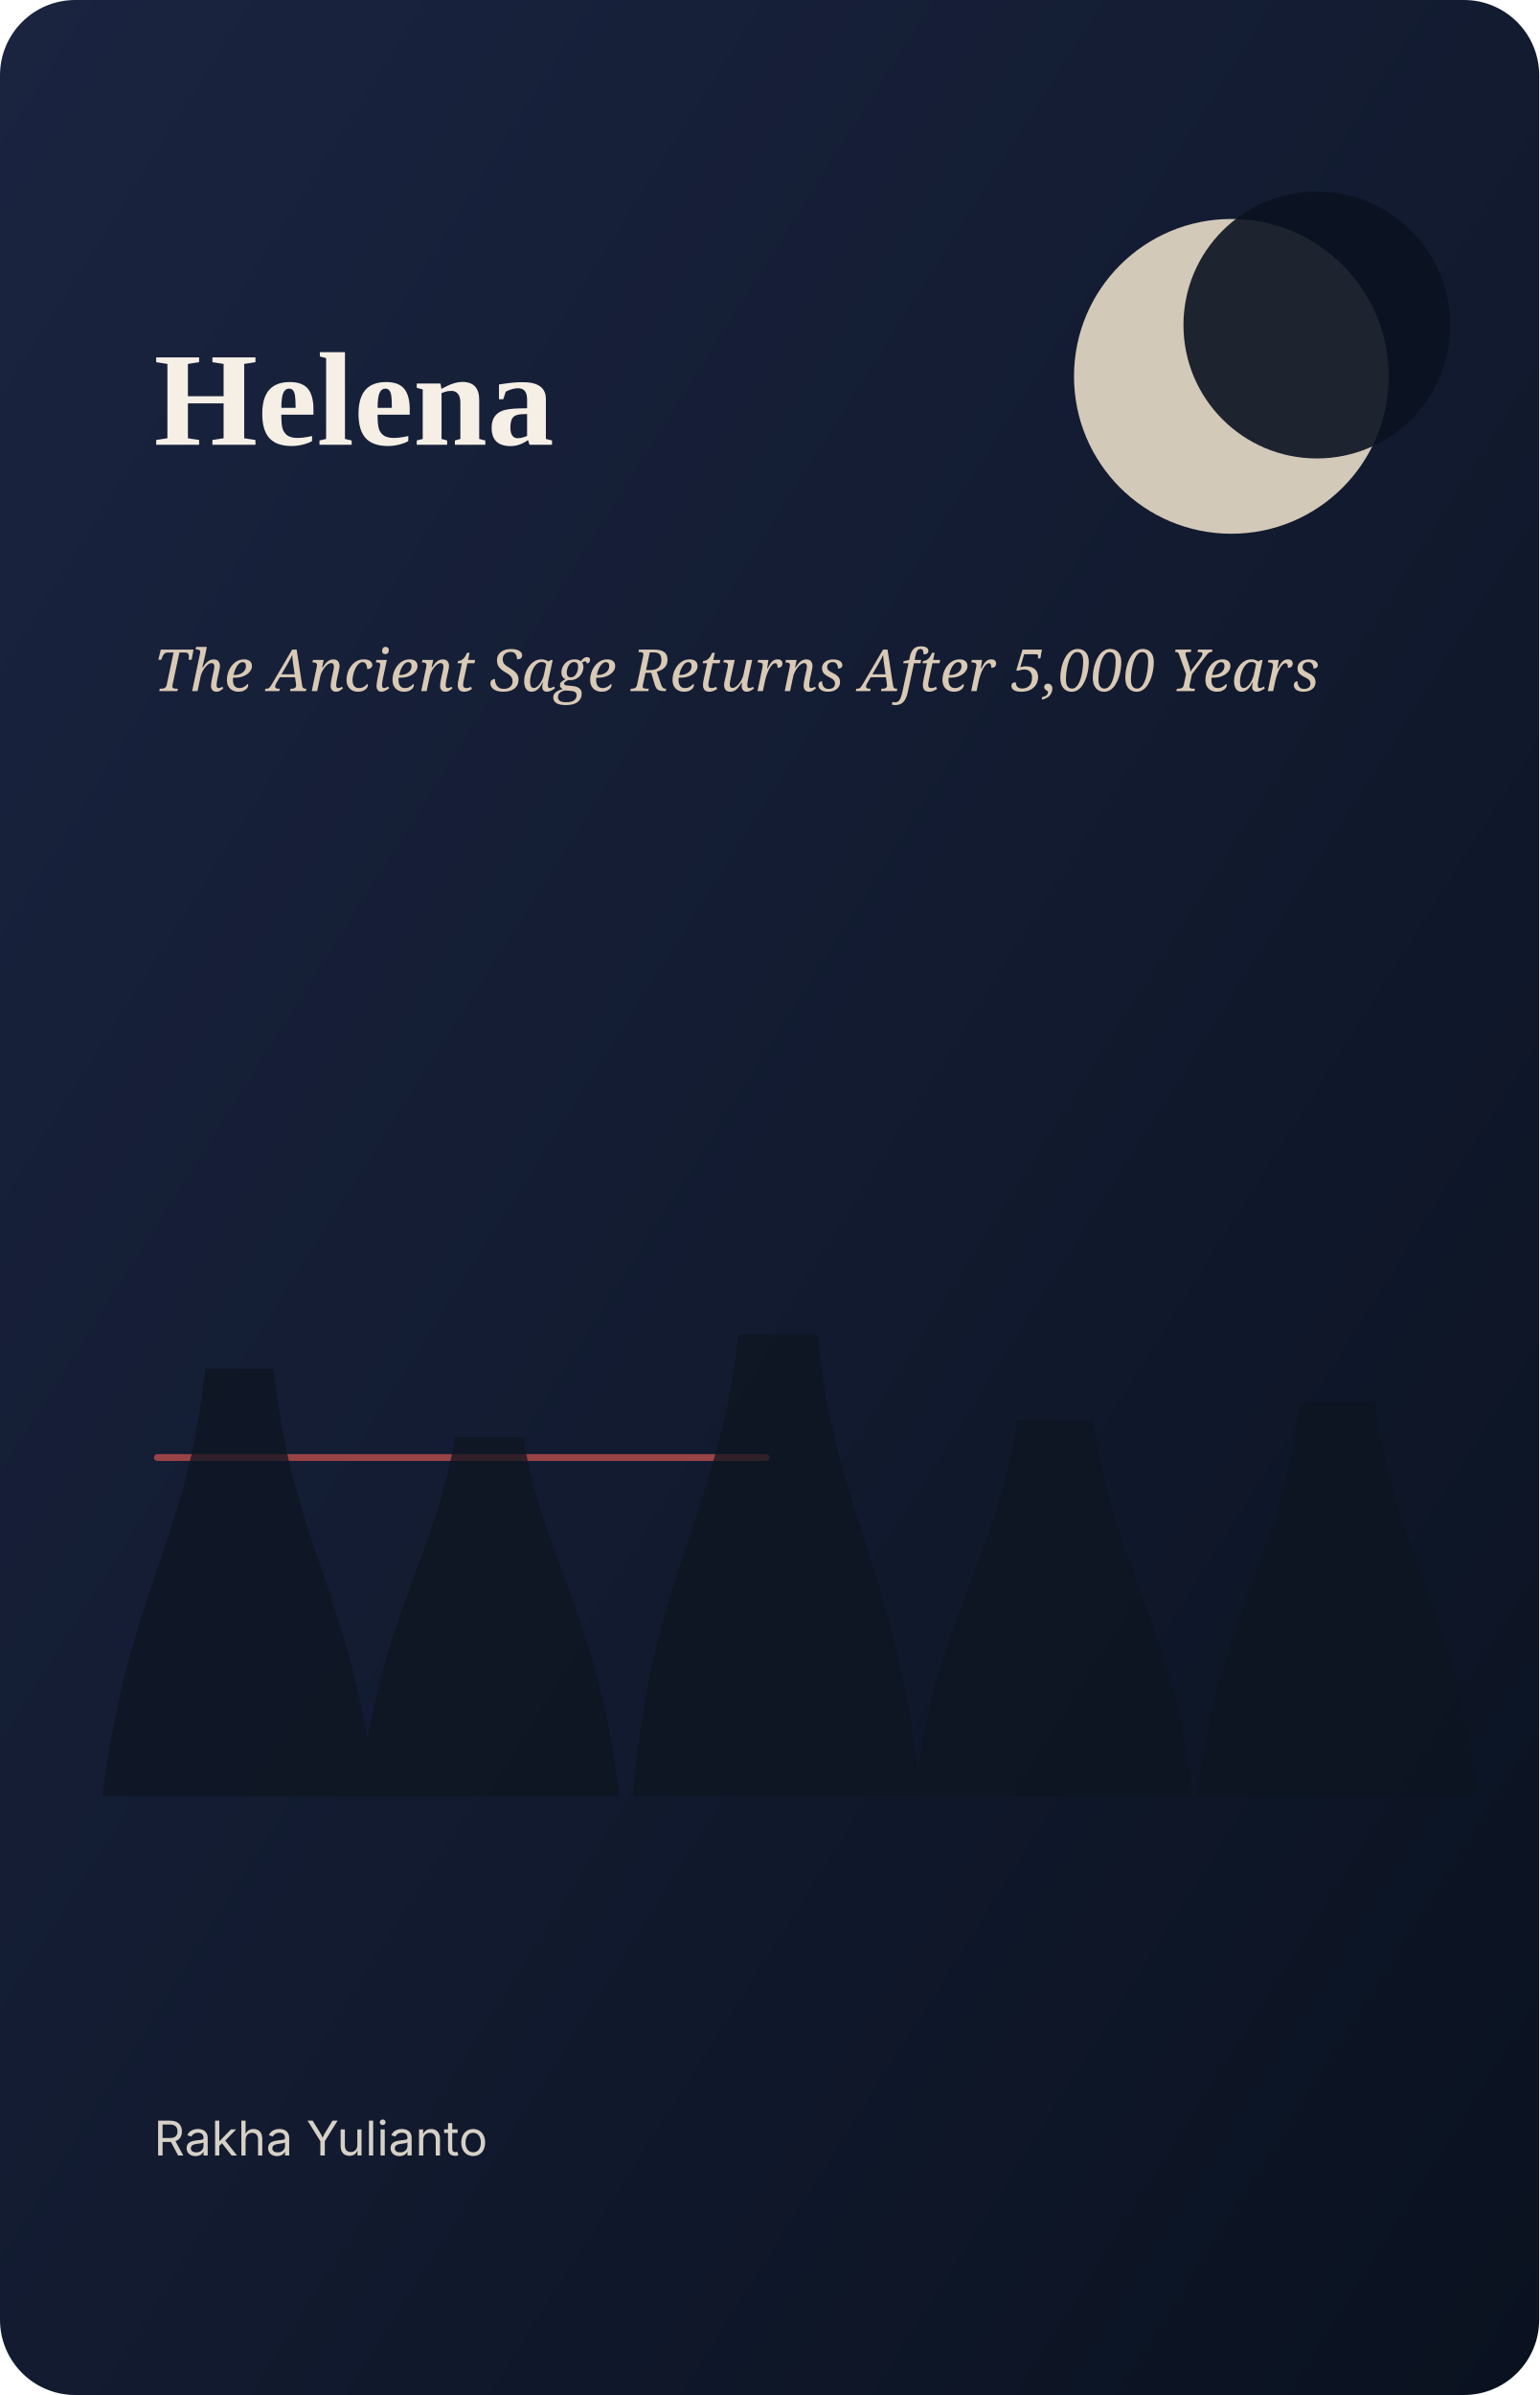
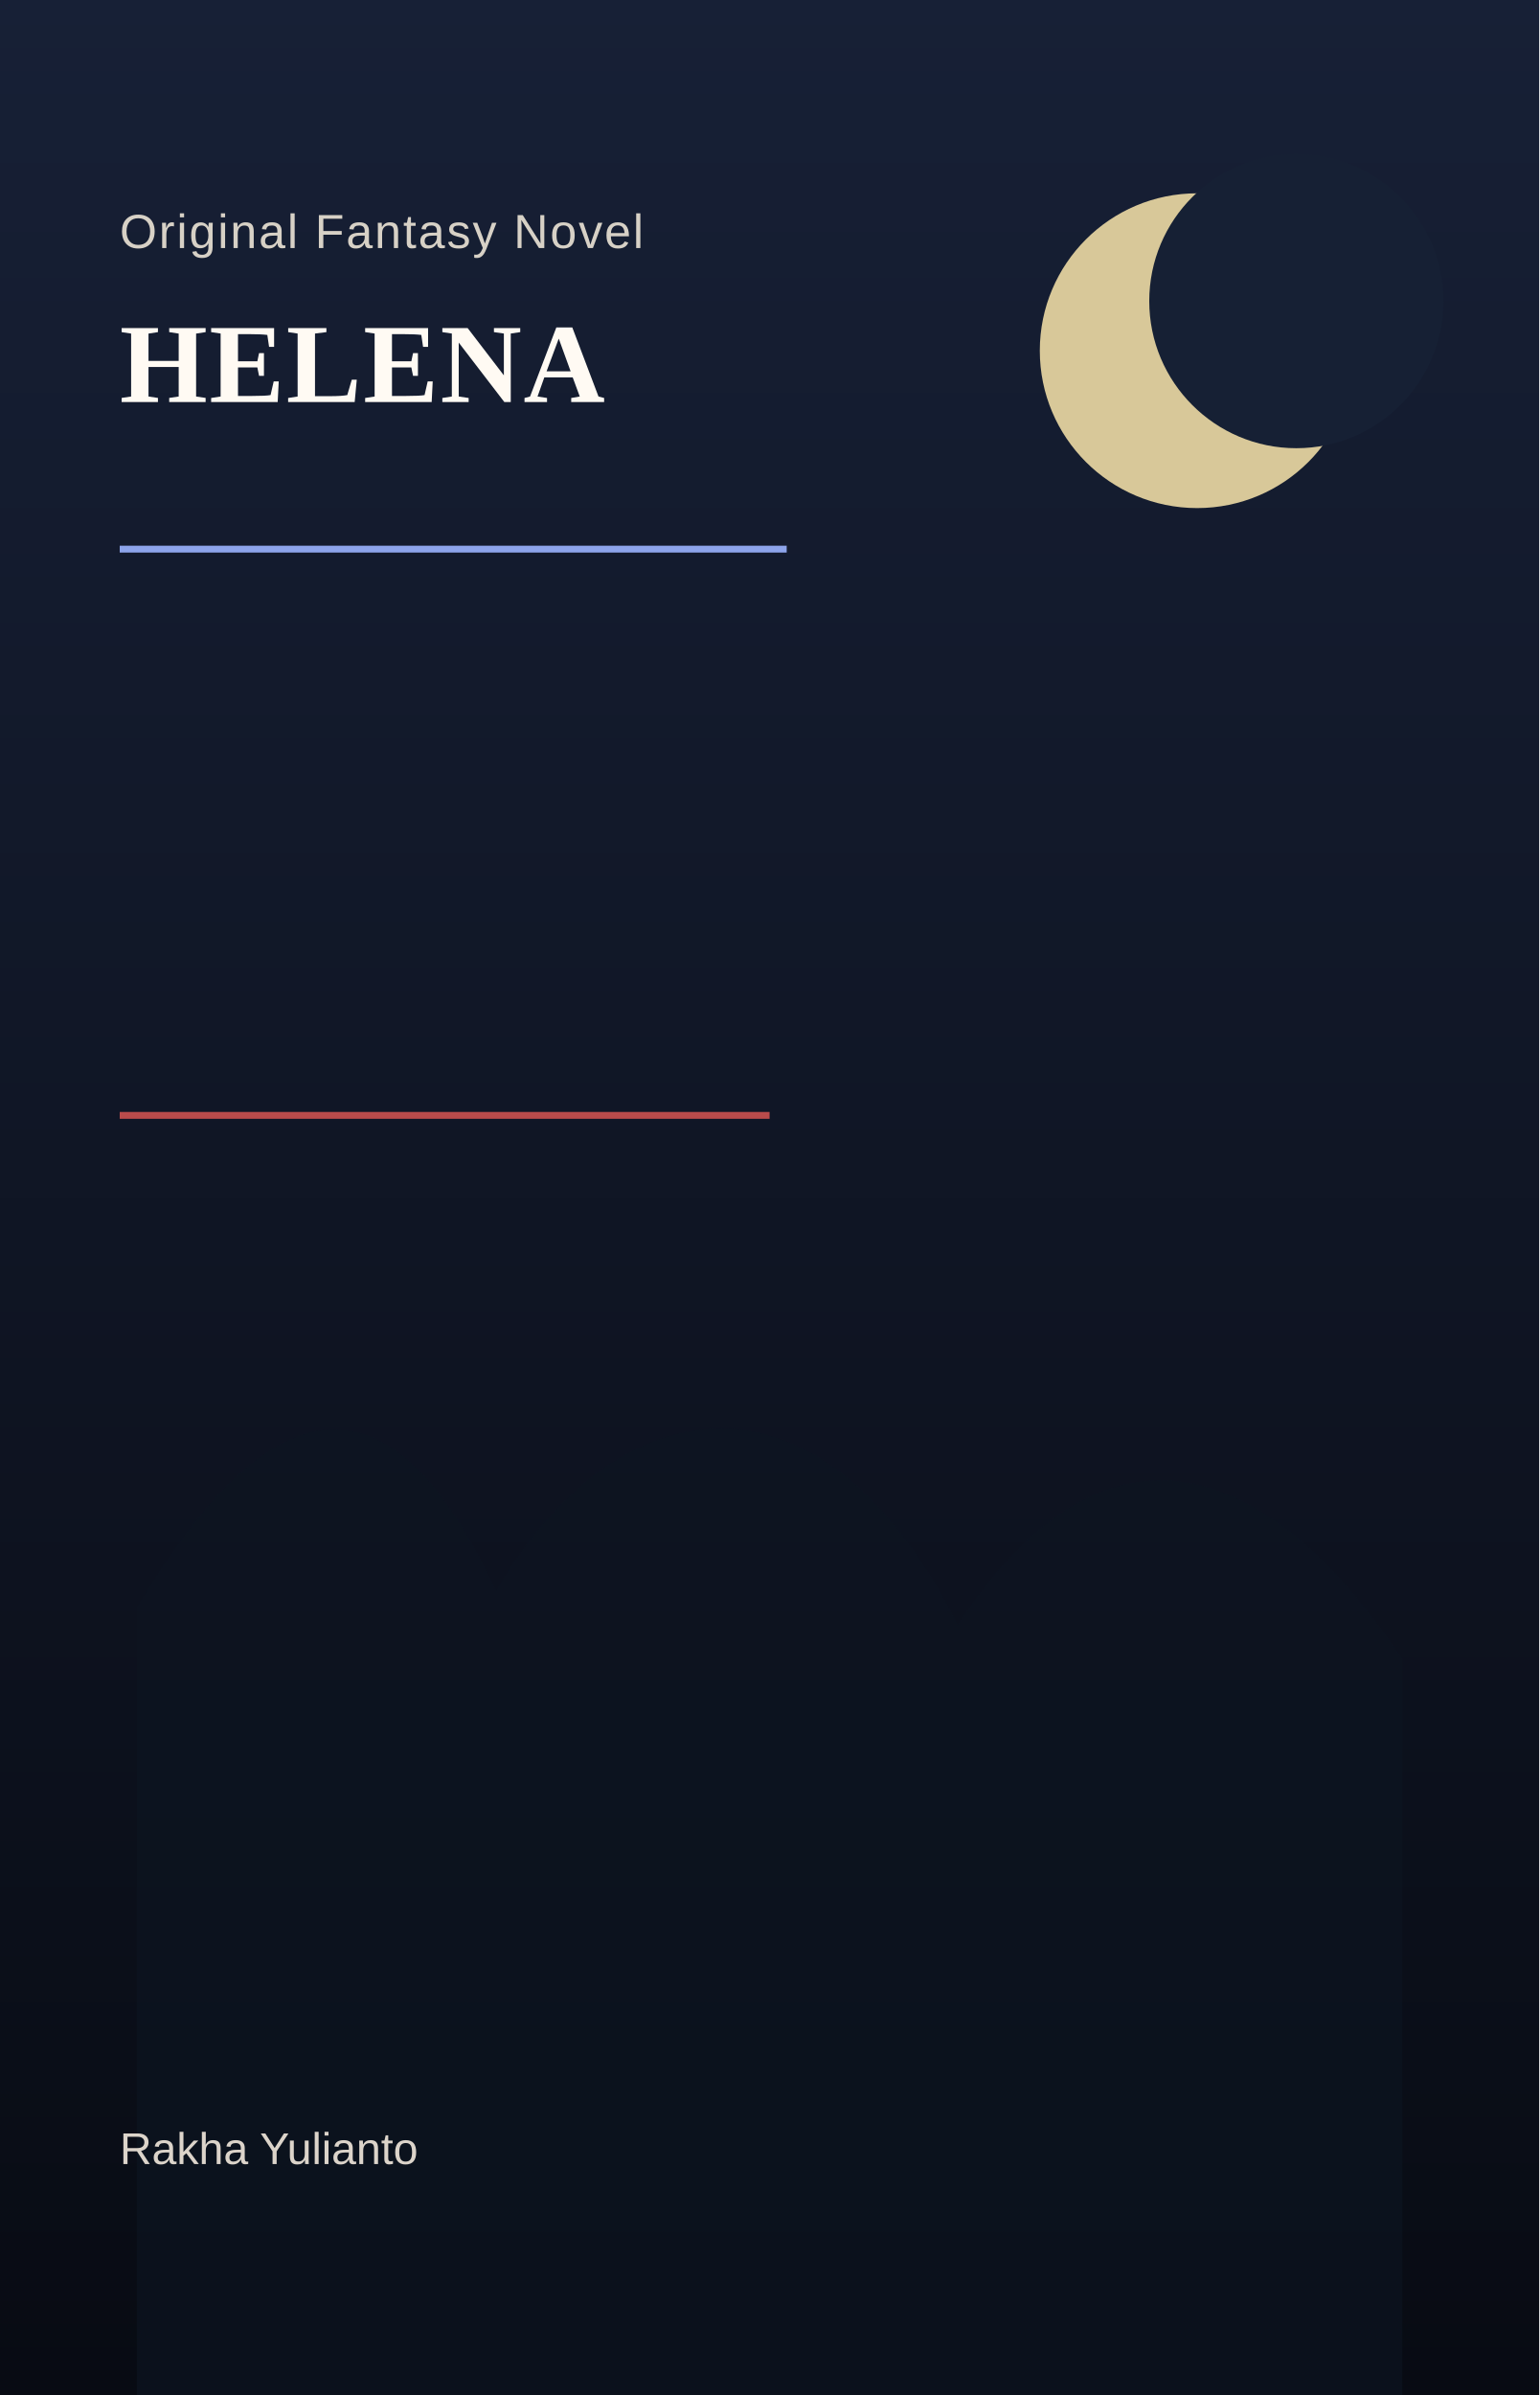
<svg xmlns="http://www.w3.org/2000/svg" width="900" height="1400" viewBox="0 0 900 1400">
  <defs>
-     <linearGradient id="g" x1="0" y1="0" x2="1" y2="1">
-       <stop offset="0%" stop-color="#1a2440" />
-       <stop offset="100%" stop-color="#0a1220" />
+     <linearGradient id="bg" x1="0" y1="0" x2="0" y2="1">
+       <stop offset="0%" stop-color="#172036" />
+       <stop offset="100%" stop-color="#080b13" />
    </linearGradient>
+     <style>
+       .title { font-family: Georgia, 'Times New Roman', serif; font-size: 66px; font-weight: 800; fill: #fffaf3; letter-spacing: 1px; }
+       .subtitle { font-family: Arial, sans-serif; font-size: 28px; fill: #d7d1c6; letter-spacing: 1.1px; }
+       .author { font-family: Arial, sans-serif; font-size: 26px; fill: #dcd4ca; }
+     </style>
  </defs>
-   <rect width="900" height="1400" rx="44" fill="url(#g)" />
-   <circle cx="720" cy="220" r="92" fill="#e8dcc8" opacity="0.9" />
-   <circle cx="770" cy="190" r="78" fill="#0a1220" opacity="0.9" />
-   <rect x="90" y="850" width="360" height="4" rx="2" fill="#b04a4a" opacity="0.85" />
-   <text x="90" y="260" fill="#f5efe6" font-family="Georgia, 'Times New Roman', serif" font-weight="700" font-size="78">Helena</text>
-   <text x="90" y="330" fill="#f5efe6" font-family="Georgia, 'Times New Roman', serif" font-weight="700" font-size="78"> </text>
-   <text x="90" y="404" fill="#d9c9b5" font-family="Georgia, serif" font-style="italic" font-size="34">The Ancient Sage Returns After 5,000 Years</text>
-   <g fill="#0d1420" opacity="0.75">
-     <path d="M60 1050 C 75 930, 110 900, 120 800 L160 800 C170 900,205 930,220 1050 Z" />
-     <path d="M210 1050 C 222 945, 255 910, 266 840 L306 840 C317 910,350 945,362 1050 Z" />
-     <path d="M370 1050 C 381 920, 420 885, 432 780 L478 780 C488 885,526 920,538 1050 Z" />
-     <path d="M535 1050 C 545 950, 580 920, 595 830 L639 830 C652 920,687 950,697 1050 Z" />
-     <path d="M700 1050 C 714 938, 750 910, 760 820 L804 820 C816 910,850 938,864 1050 Z" />
-   </g>
-   <text x="90" y="1260" fill="#d7d0c6" font-family="Inter, Arial, sans-serif" font-size="28">Rakha Yulianto</text>
+   <rect width="900" height="1400" fill="url(#bg)" />
+   <circle cx="700" cy="205" r="92" fill="#d8c899" />
+   <circle cx="758" cy="176" r="86" fill="#162034" />
+   <path d="M80 940 C160 805 230 800 290 930 C360 810 480 790 560 950 C645 820 740 850 820 970 L820 1400 L80 1400 Z" fill="#0c1421" opacity=".65" />
+   <rect x="70" y="650" width="380" height="4" fill="#b94b4b" />
+   <text x="70" y="145" class="subtitle">Original Fantasy Novel</text>
+   <text x="70" y="235" class="title">HELENA</text>
+   <rect x="70" y="319" width="390" height="4" fill="#9ab2ff" opacity=".9" />
+   <text x="70" y="1265" class="author">Rakha Yulianto</text>
</svg>
